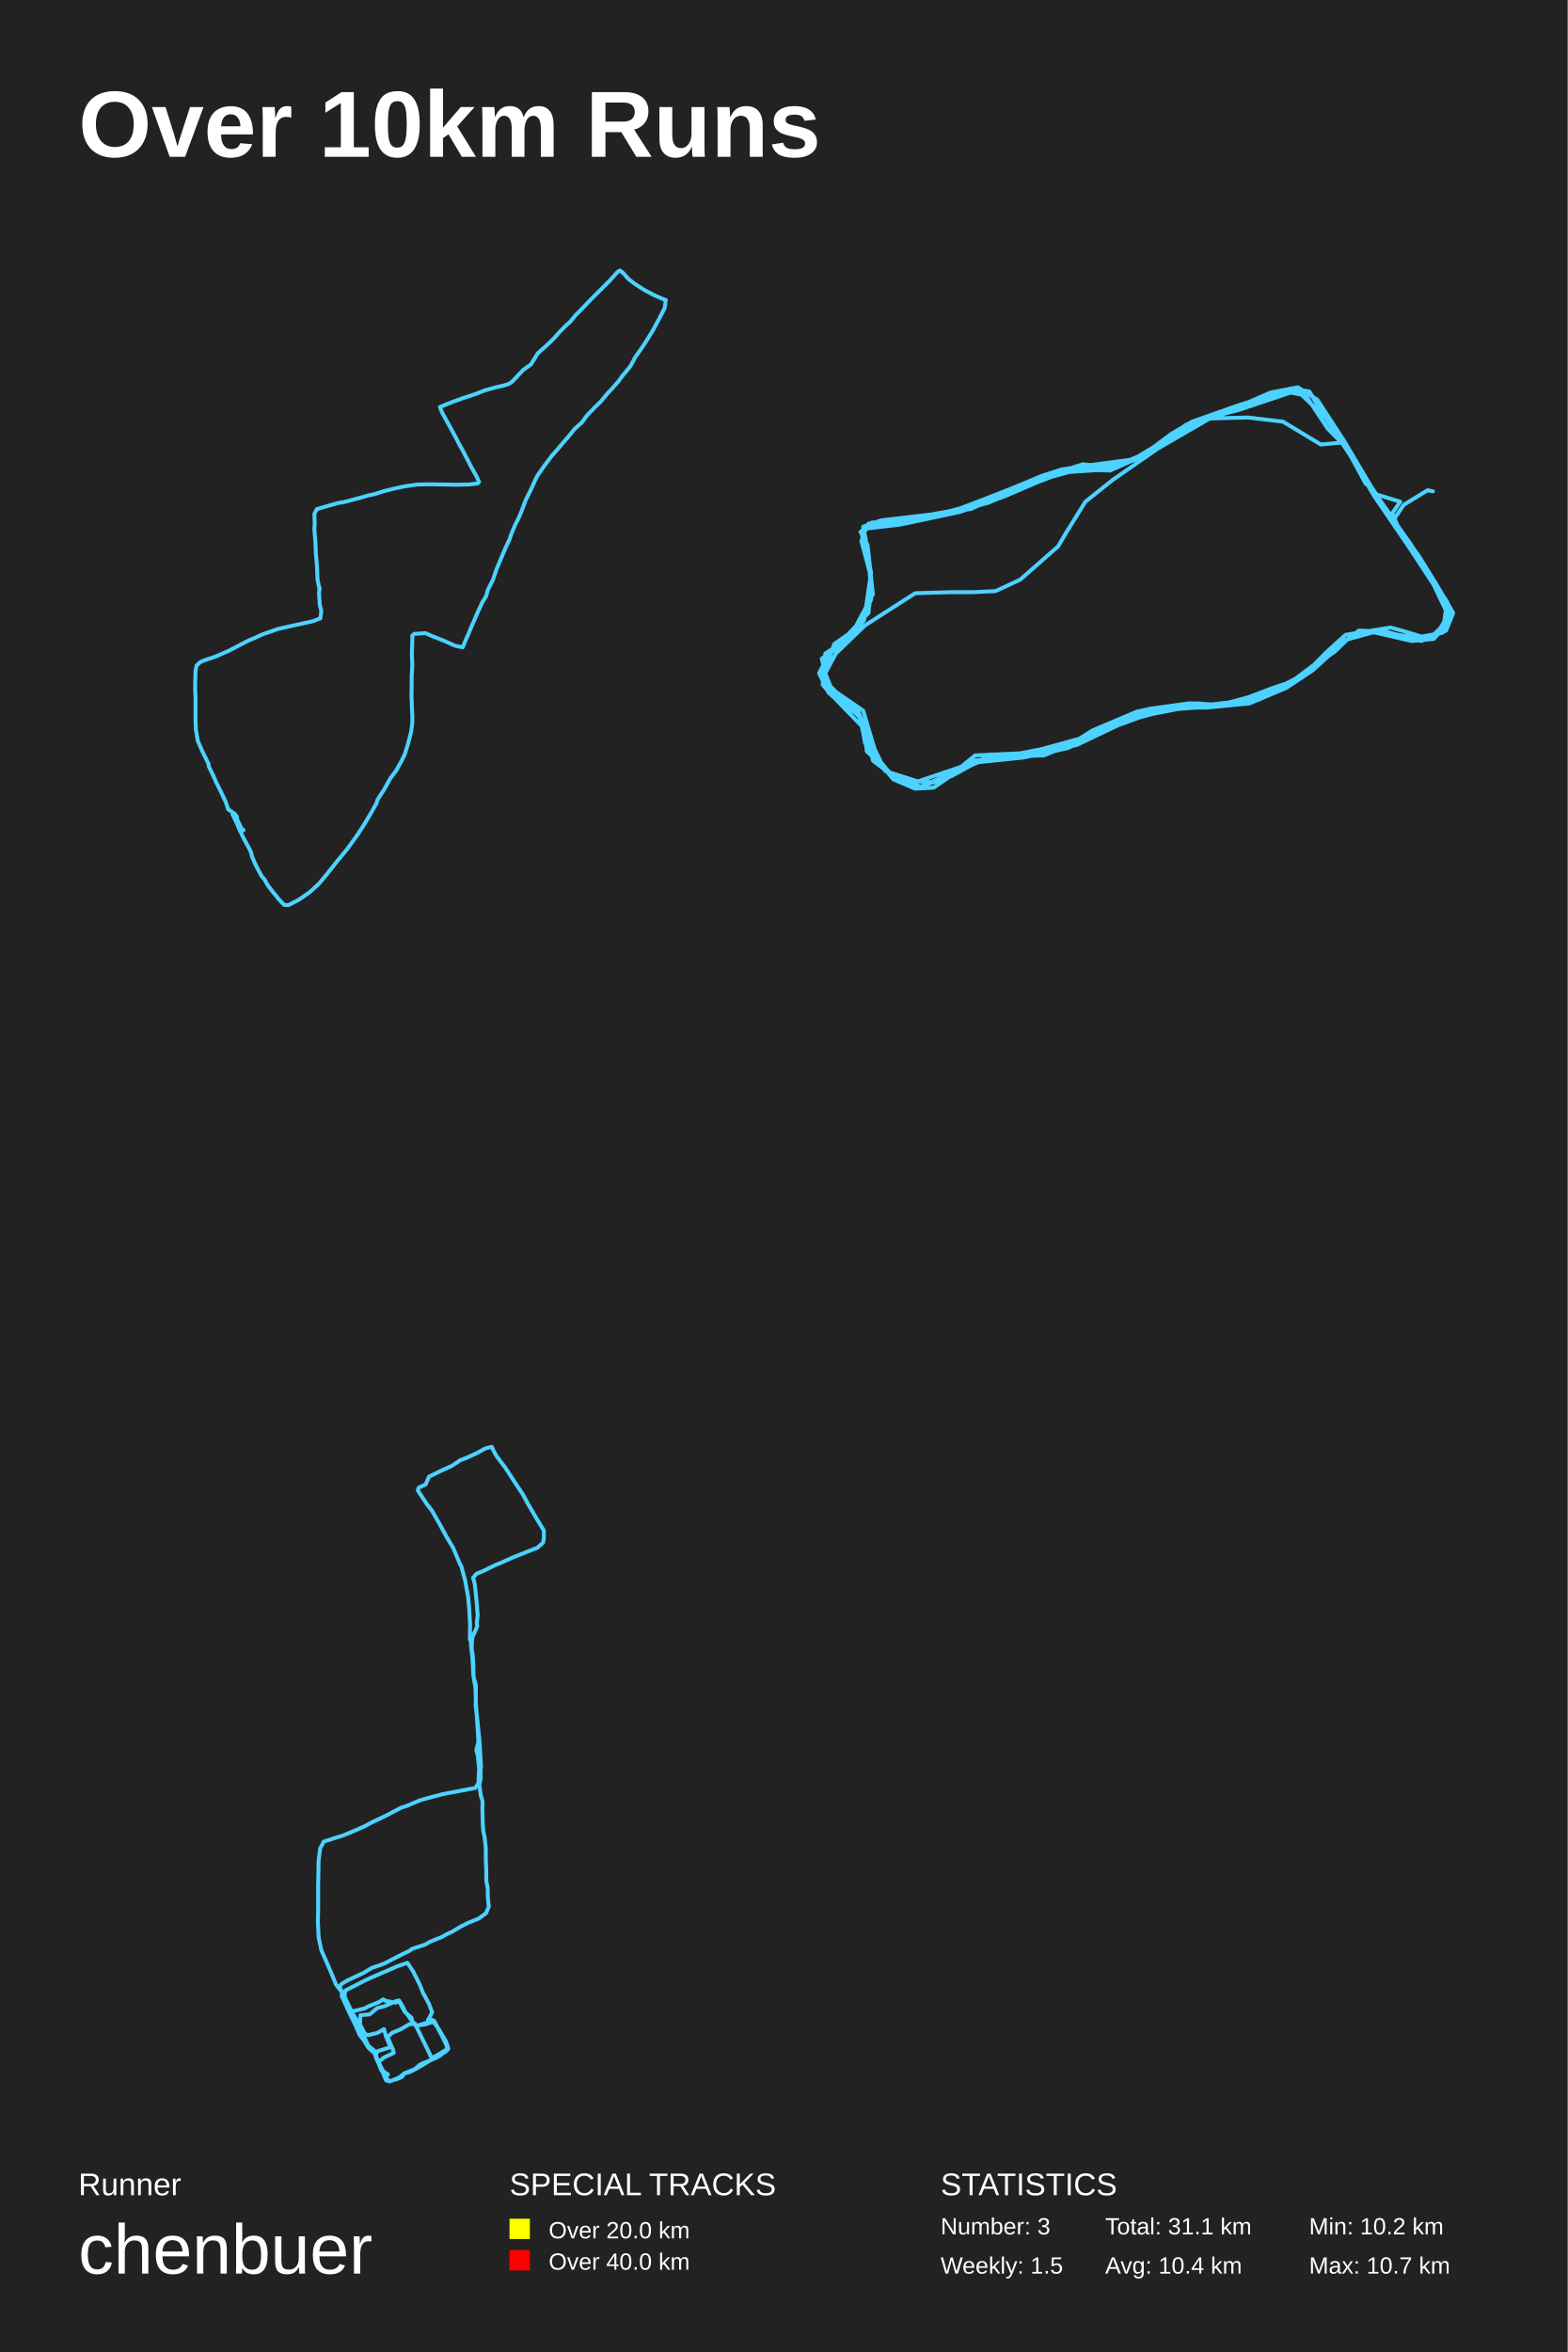
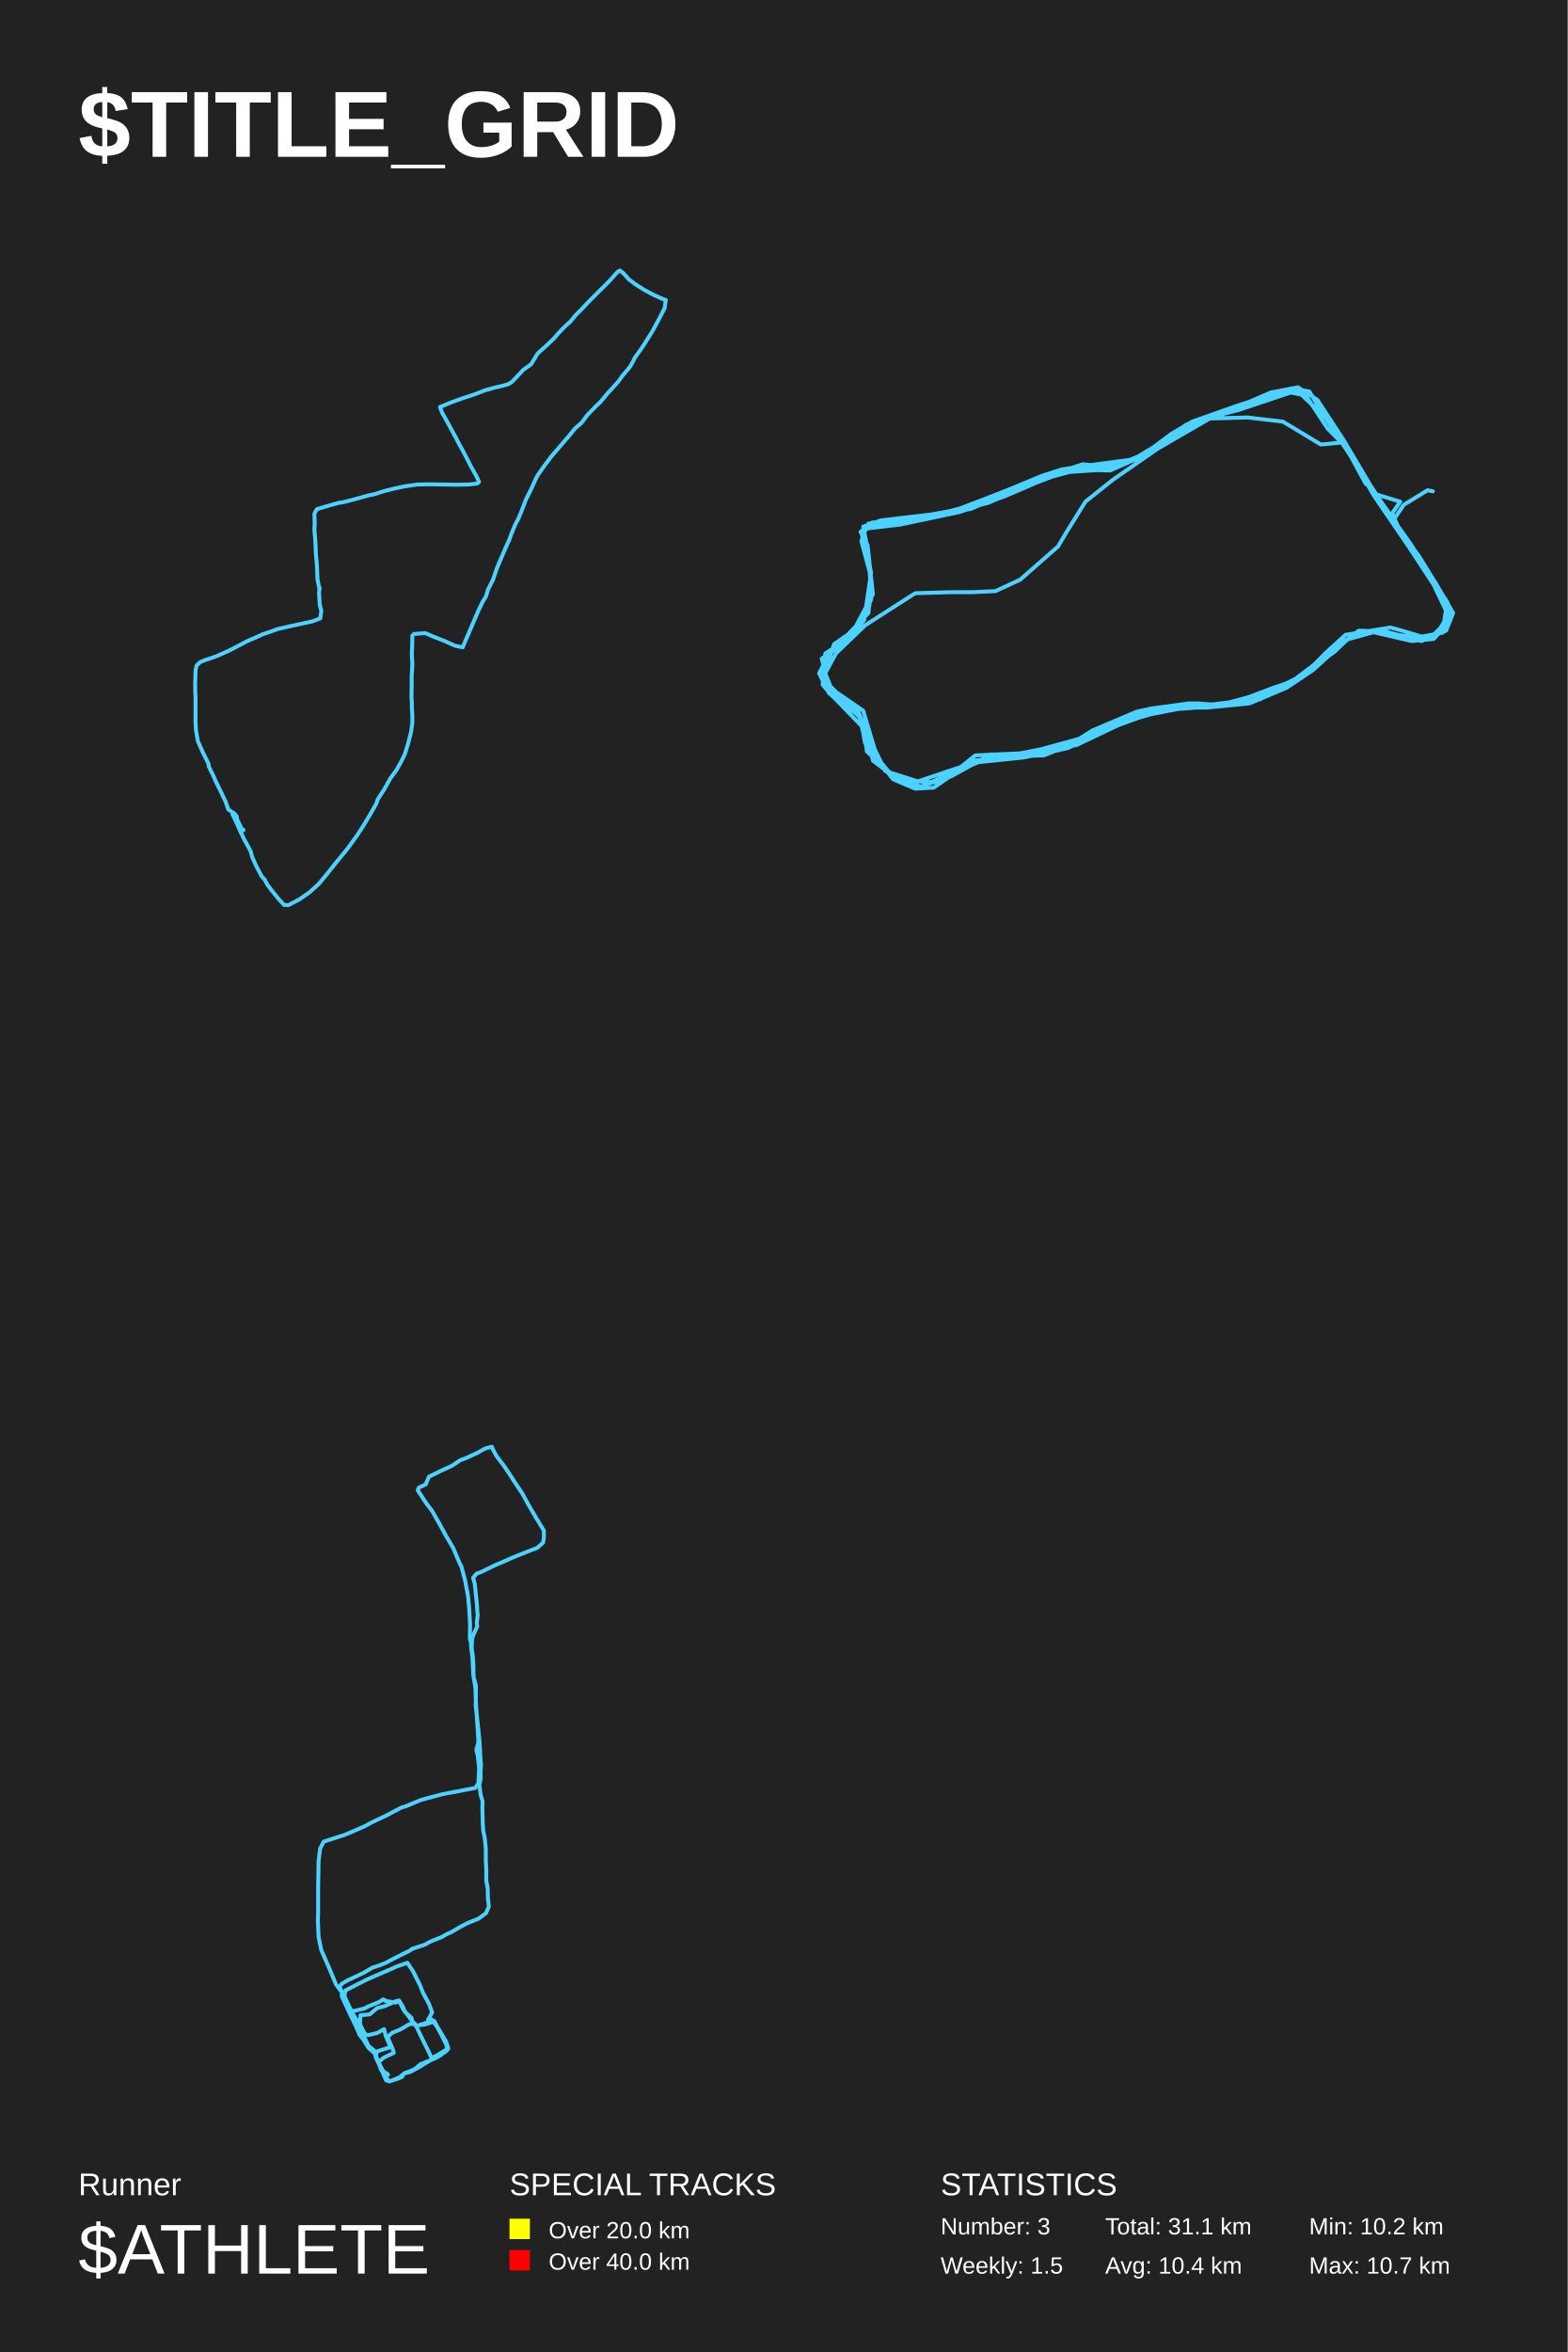
<svg xmlns="http://www.w3.org/2000/svg" baseProfile="full" height="300mm" version="1.1" viewBox="0,0,200,300" width="200mm">
  <defs />
  <rect fill="#222222" height="300" width="200" x="0" y="0" />
-   <text fill="#FFFFFF" style="font-size:12px; font-family:Arial; font-weight:bold;" x="10" y="20">Over 10km Runs</text>
+   <text fill="#FFFFFF" style="font-size:12px; font-family:Arial; font-weight:bold;" x="10" y="20">$TITLE_GRID</text>
  <text fill="#FFFFFF" style="font-size:4px; font-family:Arial" x="10" y="280">Runner</text>
-   <text fill="#FFFFFF" style="font-size:9px; font-family:Arial" x="10" y="290">chenbuer</text>
+   <text fill="#FFFFFF" style="font-size:9px; font-family:Arial" x="10" y="290">$ATHLETE</text>
  <text fill="#FFFFFF" style="font-size:4px; font-family:Arial" x="65" y="280">SPECIAL TRACKS</text>
  <rect fill="yellow" height="2.6" width="2.6" x="65" y="283" />
  <text fill="#FFFFFF" style="font-size:3px; font-family:Arial" x="70" y="285.5">Over 20.0 km</text>
  <rect fill="red" height="2.6" width="2.6" x="65" y="287" />
  <text fill="#FFFFFF" style="font-size:3px; font-family:Arial" x="70" y="289.5">Over 40.0 km</text>
  <text fill="#FFFFFF" style="font-size:4px; font-family:Arial" x="120" y="280">STATISTICS</text>
  <text fill="#FFFFFF" style="font-size:3px; font-family:Arial" x="120" y="285">Number: 3</text>
  <text fill="#FFFFFF" style="font-size:3px; font-family:Arial" x="120" y="290">Weekly: 1.5</text>
  <text fill="#FFFFFF" style="font-size:3px; font-family:Arial" x="141" y="285">Total: 31.1 km</text>
  <text fill="#FFFFFF" style="font-size:3px; font-family:Arial" x="141" y="290">Avg: 10.4 km</text>
  <text fill="#FFFFFF" style="font-size:3px; font-family:Arial" x="167" y="285">Min: 10.2 km</text>
  <text fill="#FFFFFF" style="font-size:3px; font-family:Arial" x="167" y="290">Max: 10.7 km</text>
  <polyline fill="none" points="31.063,105.854 30.664,105.644 30.287,104.651 29.933,103.788 29.113,103.239 28.802,102.298 28.182,100.991 27.583,99.788 27.229,98.978 26.63,97.749 26.608,97.436 25.855,95.919 25.234,94.507 24.99,93.07 24.946,91.945 24.946,90.455 24.946,88.86 24.902,88.128 24.902,87.187 24.946,85.54 25.079,84.886 25.567,84.442 26.121,84.207 27.162,83.867 27.65,83.684 29.246,82.978 30.709,82.22 31.396,81.854 31.95,81.592 32.415,81.409 33.545,80.886 34.654,80.52 35.429,80.233 37.047,79.867 38.488,79.553 39.818,79.265 40.128,79.161 40.86,78.873 40.926,78.429 40.993,77.906 40.793,77.147 40.704,75.631 40.771,75.003 40.749,74.899 40.771,75.213 40.505,73.905 40.438,72.206 40.305,70.715 40.239,69.173 40.106,67.499 40.15,66.767 40.106,65.538 40.438,64.937 41.946,64.493 43.165,64.153 43.852,64.048 45.425,63.63 46.666,63.29 46.91,63.211 47.797,63.028 48.927,62.662 50.057,62.375 51.587,62.035 53.271,61.799 54.845,61.773 56.529,61.799 58.192,61.826 59.787,61.799 60.918,61.669 61.117,61.459 60.763,60.701 60.098,59.525 59.699,58.74 58.967,57.328 58.657,56.805 58.192,55.89 57.482,54.583 56.995,53.694 56.396,52.621 56.13,51.915 57.593,51.314 59.034,50.791 60.563,50.294 61.915,49.771 63.156,49.431 64.264,49.17 64.885,48.987 65.284,48.725 65.749,48.255 66.747,47.183 67.744,46.477 68.609,45.064 69.672,44.123 70.581,43.26 71.29,42.45 72.133,41.587 72.753,41.037 73.462,40.175 74.172,39.469 75.036,38.553 75.834,37.743 76.942,36.644 77.829,35.755 78.782,34.683 79.092,34.5 79.491,34.814 80.222,35.624 80.976,36.2 82.195,36.984 83.436,37.638 84.5,38.109 84.943,38.266 84.788,39.312 83.99,40.854 83.281,42.162 82.993,42.633 82.306,43.731 81.752,44.568 80.998,45.614 80.688,46.241 80.4,46.738 80.023,47.209 79.424,47.915 78.893,48.647 77.895,49.771 77.563,50.111 76.61,51.262 75.945,51.889 75.524,52.334 75.08,52.778 74.814,53.092 74.216,53.903 73.329,54.687 72.421,55.812 72.177,56.073 71.157,57.276 70.382,58.165 69.495,59.342 68.609,60.597 68.409,60.963 67.744,62.427 67.079,63.76 66.503,65.277 66.126,66.166 65.727,66.924 65.217,68.153 65.018,68.754 64.464,69.957 63.866,71.369 63.378,72.52 62.89,73.958 62.248,75.213 62.004,76.075 61.56,76.781 61.051,77.853 60.452,79.239 59.876,80.572 59.743,80.912 59.477,81.488 59.034,82.559 58.081,82.376 56.684,81.749 55.155,81.148 54.269,80.755 52.828,80.86 52.606,81.069 52.584,82.324 52.54,83.501 52.606,84.756 52.518,86.272 52.518,87.527 52.495,88.939 52.54,89.54 52.54,90.115 52.584,90.952 52.606,91.266 52.606,92.155 52.495,93.017 52.451,93.331 52.052,94.9 51.631,96.233 51.166,97.174 50.567,98.246 49.969,99.056 49.792,99.292 48.994,100.73 48.661,101.226 48.174,101.984 48.018,102.481 47.221,103.893 46.4,105.252 45.625,106.455 45.004,107.318 44.406,108.154 44.095,108.546 43.032,109.827 42.056,111.056 41.68,111.526 40.682,112.729 39.508,113.801 38.2,114.716 36.804,115.448 36.249,115.422 35.585,114.716 34.654,113.566 34.122,112.86 33.745,112.154 33.412,111.814 32.681,110.455 32.149,109.252 32.016,108.677 31.728,108.102 31.107,106.978 30.487,105.671 30.265,105.122 29.667,103.867 29.911,103.762 30.221,104.154 30.243,104.494 30.819,105.697 31.041,105.906" stroke="#4DD2FF" stroke-linecap="round" stroke-linejoin="round" stroke-width="0.5" />
  <polyline fill="none" points="174.25,61.738 171.663,56.963 169.413,54.709 166.6,50.464 164.013,49.934 156.362,52.719 152.087,54.178 145.45,58.422 141.288,59.881 135.213,60.279 128.125,63.329 122.387,65.319 114.85,66.91 110.35,67.441 109.9,69.032 111.137,73.674 110.8,78.183 105.737,83.488 104.5,85.875 105.737,88.395 109.787,91.446 110.35,94.761 114.287,99.536 119.913,99.801 124.3,97.148 128.8,96.485 133.188,96.353 138.363,94.231 144.1,91.446 149.163,90.517 152.65,90.252 159.738,89.324 165.362,86.539 167.5,85.212 170.875,81.897 174.925,80.57 180.1,81.764 182.913,81.499 185.05,79.112 182.913,74.602 179.875,69.961 175.262,63.197 172.563,58.555 169.075,53.25 165.475,49.801 157.938,52.321 154.225,53.25 148.825,56.035 143.762,59.085 138.588,59.616 134.2,60.809 130.713,62.136 126.1,64.125 122.613,65.053 116.425,66.38 110.35,67.175 110.013,68.767 111.025,73.011 111.137,76.459 109.45,80.438 105.513,83.621 104.725,86.008 105.85,88.395 110.35,93.037 110.575,95.822 114.85,99.801 117.55,100.331 124.188,97.281 130.6,96.618 136.225,95.424 143.088,92.109 145.787,91.313 150.513,90.385 152.2,90.252 154,90.252 159.4,89.721 164.125,87.732 167.5,85.478 170.425,82.825 171.663,81.631 175.487,80.57 179.762,81.499 184.038,80.703 184.6,76.857 182.35,73.144 177.963,67.175 173.463,59.881 170.538,55.239 167.388,50.464 164.8,49.669 160.075,51.26 156.025,52.454 151.075,54.443 145.787,58.157 141.625,60.014 137.012,59.881 133.75,60.942 129.588,62.401 123.85,64.921 120.25,65.451 112.375,66.38 110.125,67.175 110.8,70.624 111.025,74.205 110.913,77.255 108.55,81.234 105.287,83.356 104.95,87.334 106.187,88.793 109.45,90.385 110.462,95.026 113.95,99.403 116.763,100.597 119.125,100.464 122.387,98.209 125.987,96.75 129.588,96.485 137.35,95.026 143.762,91.976 149.388,90.385 158.05,89.854 160.75,89.191 162.438,88.263 164.913,86.804 166.375,85.875 170.313,83.09 172.225,81.234 174.813,80.57 176.5,80.57 178.863,81.366 182.913,81.499 185.163,77.785 182.8,73.807 181,70.889 178.525,67.573 177.625,65.451 178.638,63.992 175.6,63.064 171.1,56.3 168.063,51.658 167.05,49.934 164.688,49.536 157.712,51.791 152.087,53.78 149.388,55.372 146.013,57.892 142.75,59.218 140.838,59.483 138.137,59.218 134.425,60.411 130.15,62.003 123.175,64.656 118.225,65.982 115.863,66.38 110.8,66.778 110.013,68.502 111.137,73.011 110.237,79.112 107.875,81.764 104.837,84.019 105.85,88.263 109.225,90.119 110.575,93.302 111.475,96.75 114.85,99.668 117.437,100.331 121.375,99.005 126.438,96.22 130.375,96.485 135.1,95.69 139.038,93.833 145.0,91.313 148.6,90.385 153.888,90.119 158.5,89.721 163.337,87.732 167.163,85.61 170.762,82.427 173.35,80.438 176.837,80.57 181.337,81.764 184.488,80.438 185.388,78.183 183.138,74.337 179.988,69.43 175.6,63.197 171.438,56.167 168.063,50.995 165.587,49.403 162.1,50.067 159.062,51.393 156.025,52.454 151.3,54.178 148.825,56.035 144.888,58.555 138.925,59.35 135.438,59.881 132.962,60.677 129.137,62.268 125.763,63.595 121.938,65.053 119.013,65.584 115.75,66.512 114.287,66.645 111.25,66.645 109.787,67.839 110.688,69.563 111.362,75.796 108.887,80.438 106.412,82.162 104.95,86.539 107.312,88.926 110.35,92.241 111.362,97.016 113.612,98.74 117.437,100.331 121.825,98.607 124.188,97.016 130.713,96.353 135.325,95.424 139.375,93.7 142.637,92.507 147.025,90.915 151.863,89.987 154.337,89.854 158.837,89.589 163.112,88.13 166.15,86.406 169.75,83.223 171.213,81.897 173.913,80.438 180.325,81.234 182.35,81.499 184.263,79.775 185.275,78.316 184.6,76.724 180.438,70.491 178.075,66.645 174.7,61.87 171.325,56.433 168.513,56.698 163.675,53.78 159.175,53.25 154.337,53.382 147.7,57.228 141.962,61.207 138.475,63.992 136,67.971 134.987,69.695 130.15,73.939 127.0,75.398 124.075,75.531 121.375,75.531 116.763,75.663 110.35,79.775 106.637,83.356 105.287,85.875 106.075,87.865 110.125,90.65 111.587,95.557 112.937,98.342 117.1,99.668 122.613,97.811 124.413,96.353 130.15,96.087 132.85,95.557 137.688,94.231 139.375,93.17 145.0,90.782 146.8,90.385 149.725,89.987 151.638,89.721 152.763,89.721 154.562,89.854 156.812,89.589 159.288,88.926 162.438,87.732 164.8,86.936 167.612,84.814 169.188,83.223 171.663,80.968 177.4,80.04 179.312,80.57 182.35,81.499 185.05,78.846 182.913,74.337 180.775,70.624 177.738,66.38 179.088,64.39 182.125,62.534 182.8,62.666" stroke="#4DD2FF" stroke-linecap="round" stroke-linejoin="round" stroke-width="0.5" />
  <polyline fill="none" points="49.084,264.386 48.523,263.76 47.962,262.194 47.756,261.567 46.989,260.941 46.753,260.419 46.015,258.783 45.425,257.53 44.805,256.486 44.392,255.581 43.89,254.536 43.477,253.806 43.359,253.353 43.595,253.04 44.363,252.587 46.369,251.648 47.49,250.986 48.346,250.708 49.143,250.395 49.998,249.942 51.651,249.107 52.241,248.828 52.566,248.585 54.248,248.028 54.838,247.68 56.313,247.088 57.139,246.635 57.611,246.427 58.792,245.731 59.677,245.278 61.064,244.721 62.008,244.025 62.362,243.19 62.244,242.111 62.215,240.788 62.038,239.918 62.038,238.595 61.978,237.203 61.978,235.741 61.831,234.383 61.654,233.548 61.595,232.678 61.536,230.624 61.565,229.754 61.329,228.988 61.152,227.665 61.329,226.83 61.3,226.134 61.359,225.159 61.27,223.802 61.182,222.131 61.005,220.425 60.887,219.311 60.68,217.536 60.71,216.875 60.71,216.039 60.71,214.96 60.415,213.881 60.385,212.315 60.326,211.27 60.179,210.296 60.208,209.46 60.267,208.833 60.887,207.441 60.828,206.989 60.946,205.979 60.887,205.526 60.857,204.83 60.68,203.09 60.562,202.011 60.356,201.245 60.798,200.723 61.447,200.479 63.159,199.643 64.162,199.226 65.313,198.703 67.142,197.972 68.559,197.415 69.296,196.754 69.385,196.127 69.385,195.222 68.47,193.725 67.408,191.915 66.67,190.557 65.696,189.095 65.047,188.086 64.369,187.076 63.395,185.788 63.159,185.405 62.893,184.883 62.746,184.535 61.919,184.744 60.857,185.336 59.5,185.962 58.733,186.241 57.641,186.972 56.195,187.633 54.72,188.364 54.307,189.339 53.421,189.757 53.303,190.105 54.425,191.811 55.103,192.681 56.136,194.491 56.874,195.849 57.818,197.45 58.644,199.4 58.851,199.783 59.323,201.523 59.706,203.577 59.854,205.109 59.972,207.232 59.942,209.042 60.09,209.53 60.09,209.947 60.267,211.409 60.385,213.637 60.651,215.308 60.71,217.083 60.828,218.894 60.975,221.087 61.034,222.2 60.769,223.21 60.946,223.906 61.034,224.707 61.123,225.577 61.034,227.457 60.651,228.048 58.674,228.431 57.729,228.605 56.461,228.849 54.484,229.371 53.628,229.615 51.798,230.38 51.208,230.555 49.29,231.564 47.461,232.434 46.487,232.956 45.307,233.478 43.89,234.07 42.681,234.453 41.294,234.906 41.087,235.323 40.851,235.741 40.645,237.342 40.615,239.256 40.586,240.579 40.586,242.563 40.586,243.677 40.556,245.069 40.645,247.088 40.999,248.759 41.825,250.638 42.445,252.1 42.858,253.109 43.625,254.119 43.595,254.606 44.54,256.66 45.336,258.295 45.897,259.583 46.399,260.21 47.018,261.219 47.726,261.846 47.933,262.228 48.405,263.412 48.641,264.073 49.143,264.351 49.497,264.63 49.379,264.491 48.995,264.665 49.674,265.5 50.943,264.978 51.533,264.491 52.3,264.282 53.244,263.795 54.69,262.924 55.782,262.263 56.785,261.741 57.139,261.393 57.021,260.975 56.166,259.235 55.398,257.773 54.366,258.017 53.067,258.435 52.595,257.878 52.507,257.39 51.621,256.59 51.474,256.103 50.913,255.163 50.471,255.267 49.615,255.65 49.054,255.894 48.11,256.137 47.166,256.938 45.985,257.042 45.926,258.191 46.546,259.444 46.989,259.583 48.14,259.305 48.995,258.817 49.231,259.722 49.821,261.115 49.379,261.254 48.081,261.671 47.933,262.402 48.287,263.168 48.789,264.247 49.261,265.361 49.733,265.465 50.825,265.117 51.297,264.908 51.562,264.456 52.566,264.073 52.979,263.864 53.628,263.307 54.395,262.994 55.516,262.542 56.195,262.159 57.198,261.289 56.903,260.384 55.929,258.748 55.103,257.599 54.602,257.634 54.808,257.286 55.133,256.66 54.72,255.581 53.982,254.223 53.569,253.179 52.713,251.474 51.975,250.36 50.648,250.812 50.028,251.091 48.022,251.961 46.753,252.518 44.776,253.527 44.068,253.875 43.949,254.536 44.333,255.685 44.923,256.555 46.546,256.172 46.959,255.929 48.346,255.372 48.877,255.024 49.172,255.163 49.113,255.198 50.441,255.441 50.943,255.267 51.444,256.277 51.857,256.799 52.359,257.495 52.654,257.878 53.097,258.365 54.218,258.226 55.398,257.843 56.107,259.166 57.051,260.801 56.962,261.428 55.87,262.089 55.074,262.507 54.484,261.289 53.628,259.548 52.949,258.121 52.212,258.191 51.09,258.852 50.058,259.27 49.438,259.827 50.146,261.463 50.235,261.846 48.995,262.437 48.287,262.994 48.582,263.621 48.966,264.282" stroke="#4DD2FF" stroke-linecap="round" stroke-linejoin="round" stroke-width="0.5" />
</svg>
